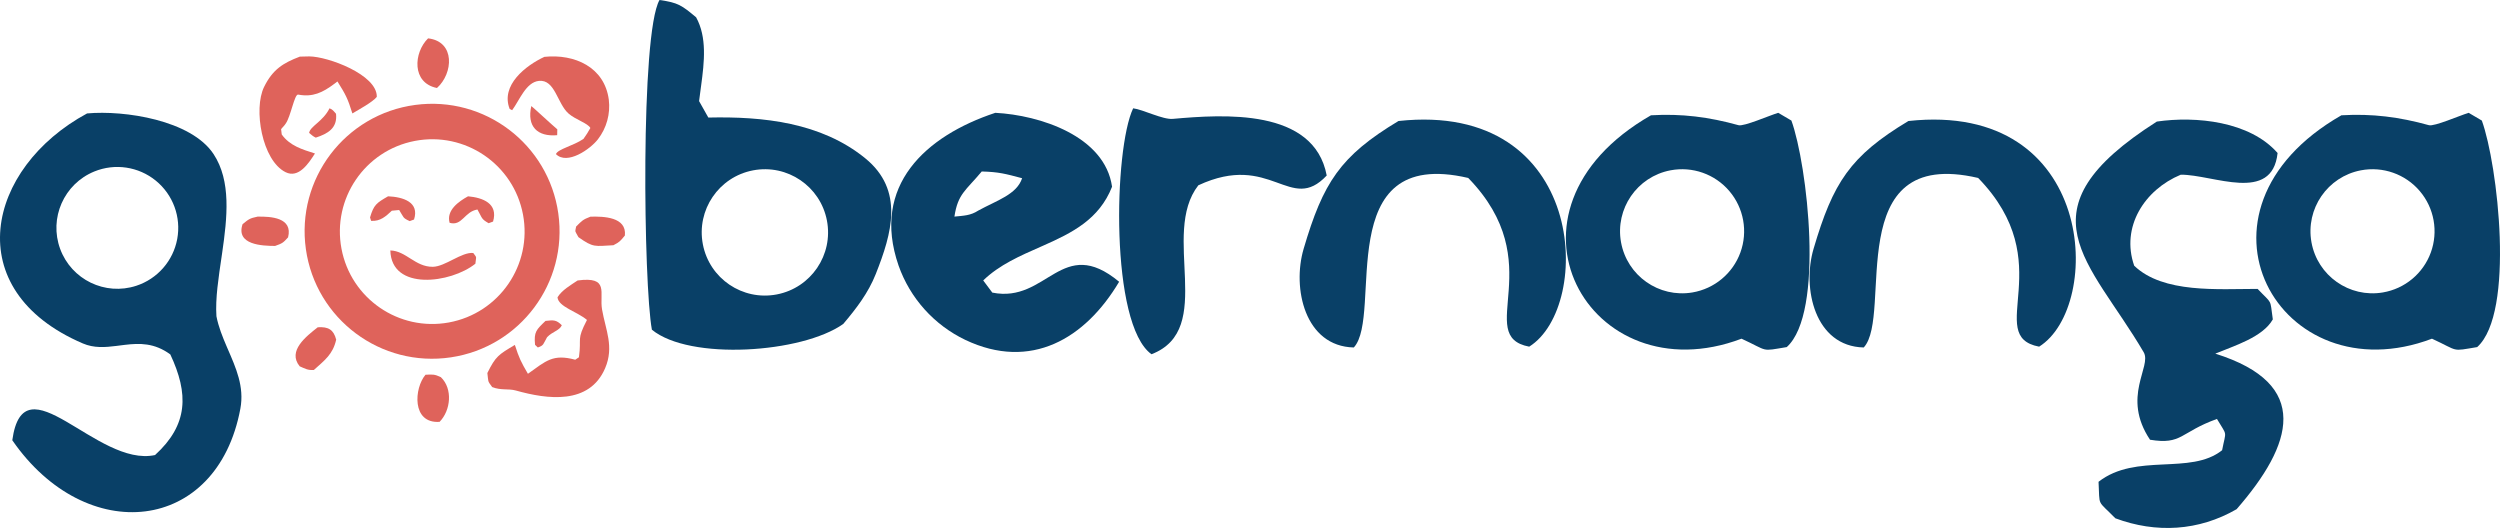
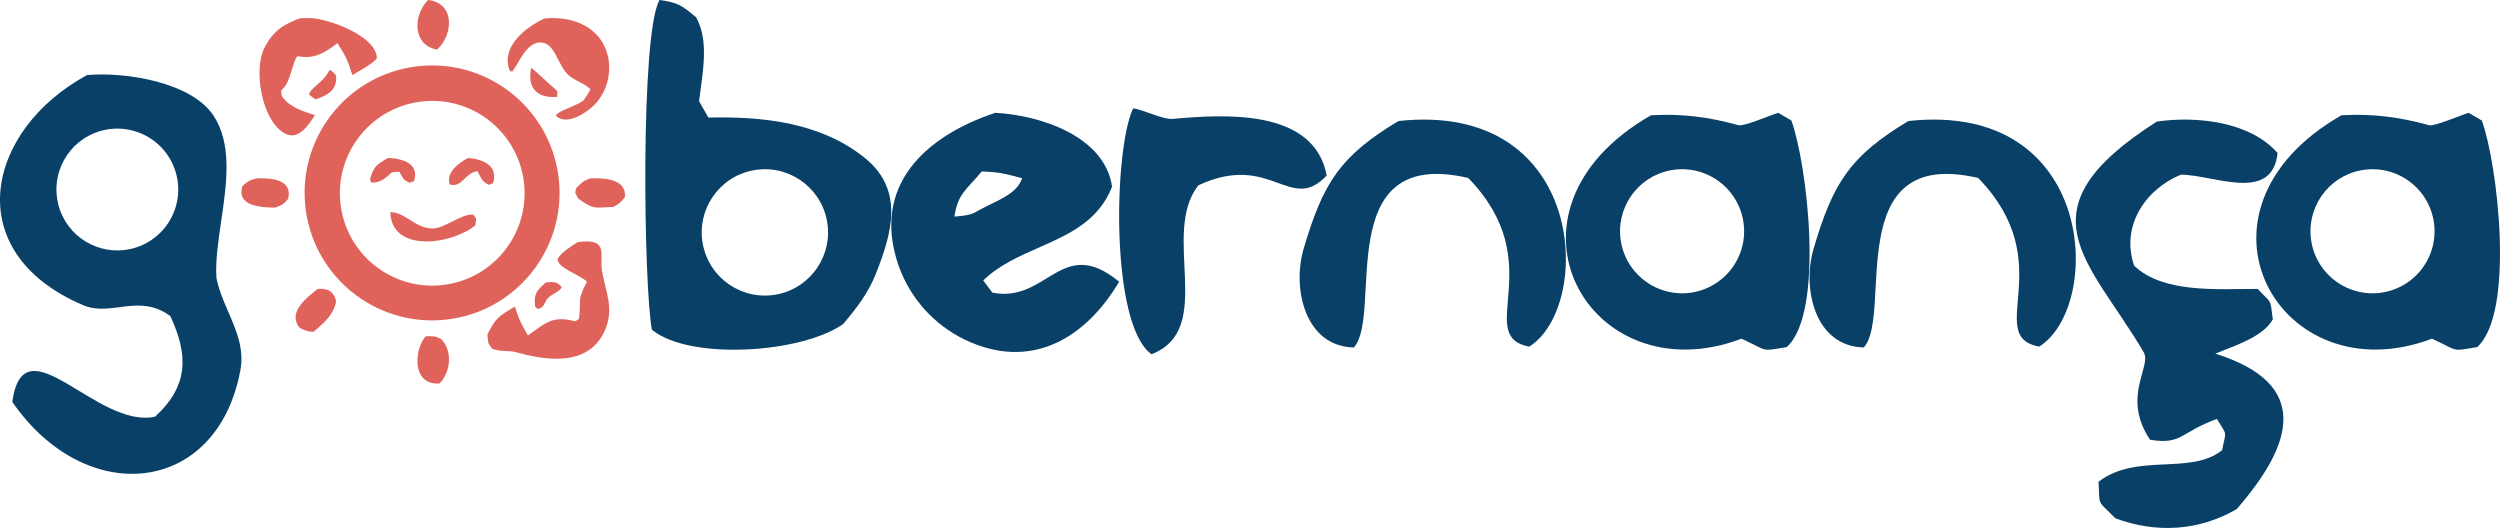
<svg xmlns="http://www.w3.org/2000/svg" width="1108px" height="234px" viewBox="0 0 1108 234" version="1.1">
  <g id="Page-1" stroke="none" stroke-width="1" fill="none" fill-rule="evenodd">
    <g id="Group-2" fill-rule="nonzero">
-       <g id="Group" transform="translate(107, 17)" fill="#DF635B">
+       <g id="Group" transform="translate(107, 0)" fill="#DF635B">
        <path d="M140.438,77.598 C144.776,108.316 123.533,136.787 92.852,141.371 C61.818,146.01 32.951,124.47 28.562,93.401 C24.174,62.33 45.947,33.637 77.051,29.5 C107.802,25.408 136.099,46.881 140.438,77.598 Z M124.794,78.086 C120.599,55.789 99.069,41.158 76.794,45.467 C54.681,49.744 40.178,71.086 44.342,93.222 C48.506,115.356 69.773,129.968 91.929,125.918 C114.247,121.838 128.988,100.383 124.794,78.086 Z" id="Combined-Shape" />
        <path d="M66,94 C72.993,94.179 77.01,101.315 84.8,101.245 C90.27,101.197 97.638,94.582 102.749,95.126 C104.434,97.452 104.049,96.305 103.687,99.876 C92.784,108.612 66.431,112.039 66,94 Z" id="Path" />
        <path d="M64.993,70 C71.633,70.295 79.007,72.554 76.498,80.295 L74.57,81 C71.33,79.495 72.066,79.463 69.911,76.076 L66.656,76.389 C64.047,78.851 61.517,81.192 57.474,80.876 L57,79.369 C58.666,73.766 59.816,72.98 64.993,70 Z" id="Path" />
        <path d="M100.437,70 C106.957,70.603 113.89,73.146 111.527,81.197 L109.564,81.928 C106.159,79.969 106.83,79.773 104.601,75.856 C98.834,76.749 97.82,83.374 92.262,81.743 C90.713,76.159 96.371,72.239 100.437,70 Z" id="Path" />
        <path d="M148.997,107.306 C163.254,105.389 158.559,112.812 159.831,120.173 C161.398,129.235 165.264,136.656 161.198,146.177 C154.232,162.489 135.664,160.031 121.656,156.085 C118.232,155.13 115.129,156.12 111.141,154.555 C108.896,151.569 109.547,152.348 109,148.329 C112.68,140.888 113.913,140.2 121.186,135.867 C123.112,141.831 123.859,143.293 126.974,148.664 C134.985,142.978 138.001,139.737 147.942,142.429 L149.59,141.341 C150.822,132.276 148.41,133.978 153.144,124.795 C148.797,121.111 140.422,118.968 140.088,114.761 C142.071,111.557 145.805,109.45 148.997,107.306 Z" id="Path" />
        <path d="M25.898,8.095 C27.278,8.033 28.66,8.001 30.042,8 C38.242,8.015 60.24,16.08 59.998,25.942 C58.061,28.326 52.082,31.528 49.172,33.276 C47.103,26.592 46.182,24.887 42.549,19.094 C42.093,19.456 41.633,19.81 41.167,20.156 C36.01,24.013 31.646,26.153 25.138,24.923 C23.517,24.617 21.864,34.609 19.649,37.736 L19.092,38.509 L17.582,40.215 L17.867,42.593 C21.423,47.602 26.955,49.242 32.591,51.019 C29.778,55.421 25.352,62.19 19.563,59.308 C9.131,54.114 5.223,31.307 10.049,21.51 C13.872,13.751 18.499,10.915 25.898,8.095 Z" id="Path" />
        <path d="M134.271,8.197 C147.648,6.809 160.937,12.723 162.825,27.199 C163.583,33.443 161.854,39.734 158.007,44.721 C154.59,49.152 144.335,56.288 139.393,51.297 C140.24,49.062 147.037,47.665 151.585,44.57 C152.857,42.835 153.584,41.596 154.651,39.727 C153.564,37.631 148.143,36.071 145.016,33.357 C139.945,28.956 139.034,18.125 131.856,18.849 C126.077,19.432 123.206,27.539 119.981,31.836 L118.876,31.268 C114.756,20.765 126.056,12.001 134.271,8.197 Z" id="Path" />
        <path d="M154.693,79.027 C160.417,78.873 170.815,79.095 169.949,87.376 C167.947,89.818 167.653,90.247 164.856,91.687 C156.583,92.103 156.039,92.86 149.359,88.103 C147.734,85.024 147.808,86.186 148.34,83.406 C150.856,80.882 151.291,80.312 154.693,79.027 Z" id="Path" />
        <path d="M33.837,128.04 C38.559,127.736 40.865,129.13 42,133.532 C40.525,140.071 36.895,142.65 32.097,146.978 C29.372,147.136 28.325,146.43 25.822,145.349 C20.24,138.542 28.802,132.01 33.837,128.04 Z" id="Path" />
        <path d="M7.151,79.01 C12.961,78.913 22.918,79.372 20.677,88.198 C18.439,90.694 18.067,90.872 14.92,92 C9.187,91.984 -2.555,91.525 0.498,82.374 C3.227,80.133 3.628,79.75 7.151,79.01 Z" id="Path" />
        <path d="M81.586,149.084 C84.708,148.953 85.539,148.79 88.39,150.162 C93.757,155.305 92.782,164.926 87.82,169.967 C75.353,170.817 76.551,154.967 81.586,149.084 Z" id="Path" />
        <path d="M82.728,0 C94.907,1.403 93.856,15.611 86.659,22 C75.358,19.75 76.307,6.299 82.728,0 Z" id="Path" />
        <path d="M134.773,125.224 C138.396,124.817 139.552,124.715 142,127.156 C140.942,129.548 137.837,129.927 135.456,132.465 C133.695,135.514 134.115,136.067 131.366,137 L130.137,135.833 C129.569,130.063 130.697,129.144 134.773,125.224 Z" id="Path" />
        <path d="M39.043,31 C40.441,31.512 40.931,32.298 41.927,33.428 C42.624,39.825 38.235,42.27 32.957,44 C31.778,43.491 30.995,42.724 30,41.9 C30.462,38.927 36.208,36.804 39.043,31 Z" id="Path" />
        <path d="M128.475,30 C128.788,30.125 138.155,38.809 140,40.318 L139.941,42.918 C131.164,43.681 126.423,39.075 128.475,30 Z" id="Path" />
      </g>
-       <path d="M94.664,68.306 C102.516,80.222 100.727,96.433 98.46,112.088 L98.236,113.626 C96.848,123.097 95.396,132.305 95.923,140.168 C96.827,144.819 98.587,149.199 100.444,153.522 L100.909,154.601 C104.565,163.052 108.345,171.352 106.531,181.112 C96.232,236.511 38.136,242.445 5.449,195.12 C10.485,158.617 42.952,207.269 68.712,201.678 C83.531,188.176 83.615,174.427 75.492,157.093 C68.429,151.887 61.807,152.074 55.361,152.836 L54.521,152.938 C54.241,152.973 53.962,153.008 53.683,153.044 L52.847,153.152 C52.707,153.17 52.568,153.188 52.429,153.206 L51.595,153.312 C46.596,153.94 41.673,154.342 36.699,152.208 C-18.51,128.523 -6.077,74.419 38.589,50.274 C55.174,48.777 84.725,53.222 94.664,68.306 Z M69.048,80.062 C61.391,73.827 50.94,72.271 41.798,76.003 C28.342,81.498 21.651,96.66 26.661,110.304 C31.671,123.949 46.585,131.174 60.399,126.655 C69.784,123.583 76.744,115.634 78.546,105.925 C80.348,96.216 76.706,86.297 69.048,80.062 Z" id="Combined-Shape" fill="#094067" />
+       <path d="M94.664,51.306 C102.516,63.222 100.727,79.433 98.46,95.088 L98.236,96.626 C96.848,106.097 95.396,115.305 95.923,123.168 C96.827,127.819 98.587,132.199 100.444,136.522 L100.909,137.601 C104.565,146.052 108.345,154.352 106.531,164.112 C96.232,219.511 38.136,225.445 5.449,178.12 C10.485,141.617 42.952,190.269 68.712,184.678 C83.531,171.176 83.615,157.427 75.492,140.093 C68.429,134.887 61.807,135.074 55.361,135.836 L54.521,135.938 C54.241,135.973 53.962,136.008 53.683,136.044 L52.847,136.152 C52.707,136.17 52.568,136.188 52.429,136.206 L51.595,136.312 C46.596,136.94 41.673,137.342 36.699,135.208 C-18.51,111.523 -6.077,57.419 38.589,33.274 C55.174,31.777 84.725,36.222 94.664,51.306 Z M69.048,63.062 C61.391,56.827 50.94,55.271 41.798,59.003 C28.342,64.498 21.651,79.66 26.661,93.304 C31.671,106.949 46.585,114.174 60.399,109.655 C69.784,106.583 76.744,98.634 78.546,88.925 C80.348,79.216 76.706,69.297 69.048,63.062 Z" id="Combined-Shape" fill="#094067" />
      <path d="M292.293,0 C300.545,1.17 302.105,2.322 308.518,7.667 C313.386,16.508 312.163,27.427 310.744,37.916 L310.586,39.079 C310.322,41.015 310.059,42.933 309.834,44.817 C311.044,46.964 312.41,49.392 313.932,52.101 C338.202,51.543 363.961,54.28 383.452,70.135 C400.888,84.32 395.238,103.526 388.143,121.441 C384.801,129.875 379.526,136.714 373.73,143.573 C355.429,156.557 305.668,159.889 288.918,146.127 C285.237,126.287 283.768,14.917 292.293,0 Z M366.496,97.741 C363.595,82.565 348.943,72.61 333.764,75.499 C318.568,78.392 308.596,93.063 311.504,108.259 C314.409,123.455 329.091,133.413 344.283,130.491 C359.459,127.577 369.4,112.917 366.496,97.741 Z" id="Combined-Shape" fill="#094067" />
      <path d="M1094.11,50 L1099.946,53.432 C1106.994,72.771 1114.738,138.689 1097.884,153.831 C1086.092,155.779 1090.106,155.762 1077.846,150.107 C1010.353,175.651 963.622,93.537 1037.706,51.097 C1051.406,50.3 1063.365,51.841 1076.522,55.49 C1078.874,56.142 1090.161,51.197 1094.11,50 Z M1072.444,84.679 C1066.035,77.143 1056.066,73.634 1046.347,75.488 C1031.544,78.312 1021.773,92.527 1024.438,107.361 C1027.103,122.193 1041.212,132.118 1056.073,129.614 C1065.83,127.967 1073.95,121.206 1077.339,111.911 C1080.725,102.614 1078.856,92.215 1072.444,84.679 Z" id="Combined-Shape" fill="#094067" />
      <path d="M788.11,50 L793.946,53.432 C800.994,72.771 808.738,138.689 791.884,153.831 C780.092,155.779 784.106,155.762 771.846,150.107 C704.353,175.651 657.622,93.537 731.706,51.097 C745.405,50.3 757.365,51.841 770.522,55.49 C772.874,56.142 784.161,51.197 788.11,50 Z M766.444,84.679 C760.035,77.143 750.066,73.634 740.347,75.488 C725.544,78.312 715.773,92.527 718.438,107.361 C721.103,122.193 735.212,132.118 750.073,129.614 C759.83,127.967 767.95,121.206 771.339,111.911 C774.725,102.614 772.856,92.215 766.444,84.679 Z" id="Combined-Shape" fill="#094067" />
      <path d="M955.922,53.876 C973.202,51.355 997.156,53.769 1009.427,67.823 C1007.016,90.277 980.868,77.323 966.517,77.427 C950.415,84.116 939.898,100.583 945.876,117.768 C958.738,130.131 983.062,128.033 1000.578,128.04 C1007.264,135.09 1005.964,132.027 1007.314,141.544 C1002.856,149.474 990.126,153.27 981.82,156.735 C1024.784,170.222 1016.186,197.065 991.263,225.674 C974.461,235.378 955.6,236.432 937.532,229.709 C929.185,221.199 930.698,224.9 930.075,213.529 C946.715,200.554 970.802,210.739 984.842,199.541 C986.613,190.352 987.269,193.647 982.557,185.676 C966.175,191.553 967.17,197.249 952.886,194.889 C940.121,175.768 953.796,162.455 950.087,156.121 C926.288,115.482 893.678,93.47 955.922,53.876 Z" id="Path" fill="#094067" />
      <path d="M441.12,50 C460.878,51.026 489.675,60.316 492.863,82.758 C487.167,97.255 475.101,103.204 462.534,108.784 L461.21,109.37 C452.151,113.371 442.94,117.33 435.761,124.289 L439.79,129.681 C464.147,134.598 470.523,103.761 496,124.877 C481.03,150.1 456.856,164.439 427.803,150.631 C413.973,144 403.34,132.153 398.244,117.696 C385.988,82.289 410.24,60.218 441.12,50 Z M435.11,76 C427.938,84.576 424.529,85.88 423,96 C427.094,95.577 430.135,95.579 433.568,93.326 C441.859,88.784 450.638,86.206 453,78.986 C445.686,77.05 442.764,76.205 435.11,76 Z" id="Combined-Shape" fill="#094067" />
      <path d="M619.809,53.63 C703.224,44.574 706.261,135.796 677.742,153.642 C652.877,148.884 687.407,116.567 650.713,78.865 C589.522,64.63 613.17,139.746 600.012,154 C578.275,153.502 572.635,127.712 577.768,110.283 C586.41,80.93 593.932,69.169 619.809,53.63 Z" id="Path" fill="#094067" />
      <path d="M845.809,53.63 C929.224,44.574 932.261,135.796 903.742,153.642 C878.877,148.884 913.407,116.567 876.713,78.865 C815.522,64.63 839.17,139.746 826.012,154 C804.275,153.502 798.635,127.712 803.768,110.283 C812.41,80.93 819.932,69.169 845.809,53.63 Z" id="Path" fill="#094067" />
      <path d="M502.214,48 C506.613,48.552 515.37,53.078 519.775,52.687 C542.034,50.713 582.367,47.803 588,77.786 C571.836,95.009 563.387,67.103 531.093,82.133 C514.196,103.876 539.148,145.918 510.34,157 C491.924,143.797 493.616,66.007 502.214,48 Z" id="Path" fill="#094067" />
    </g>
  </g>
</svg>
